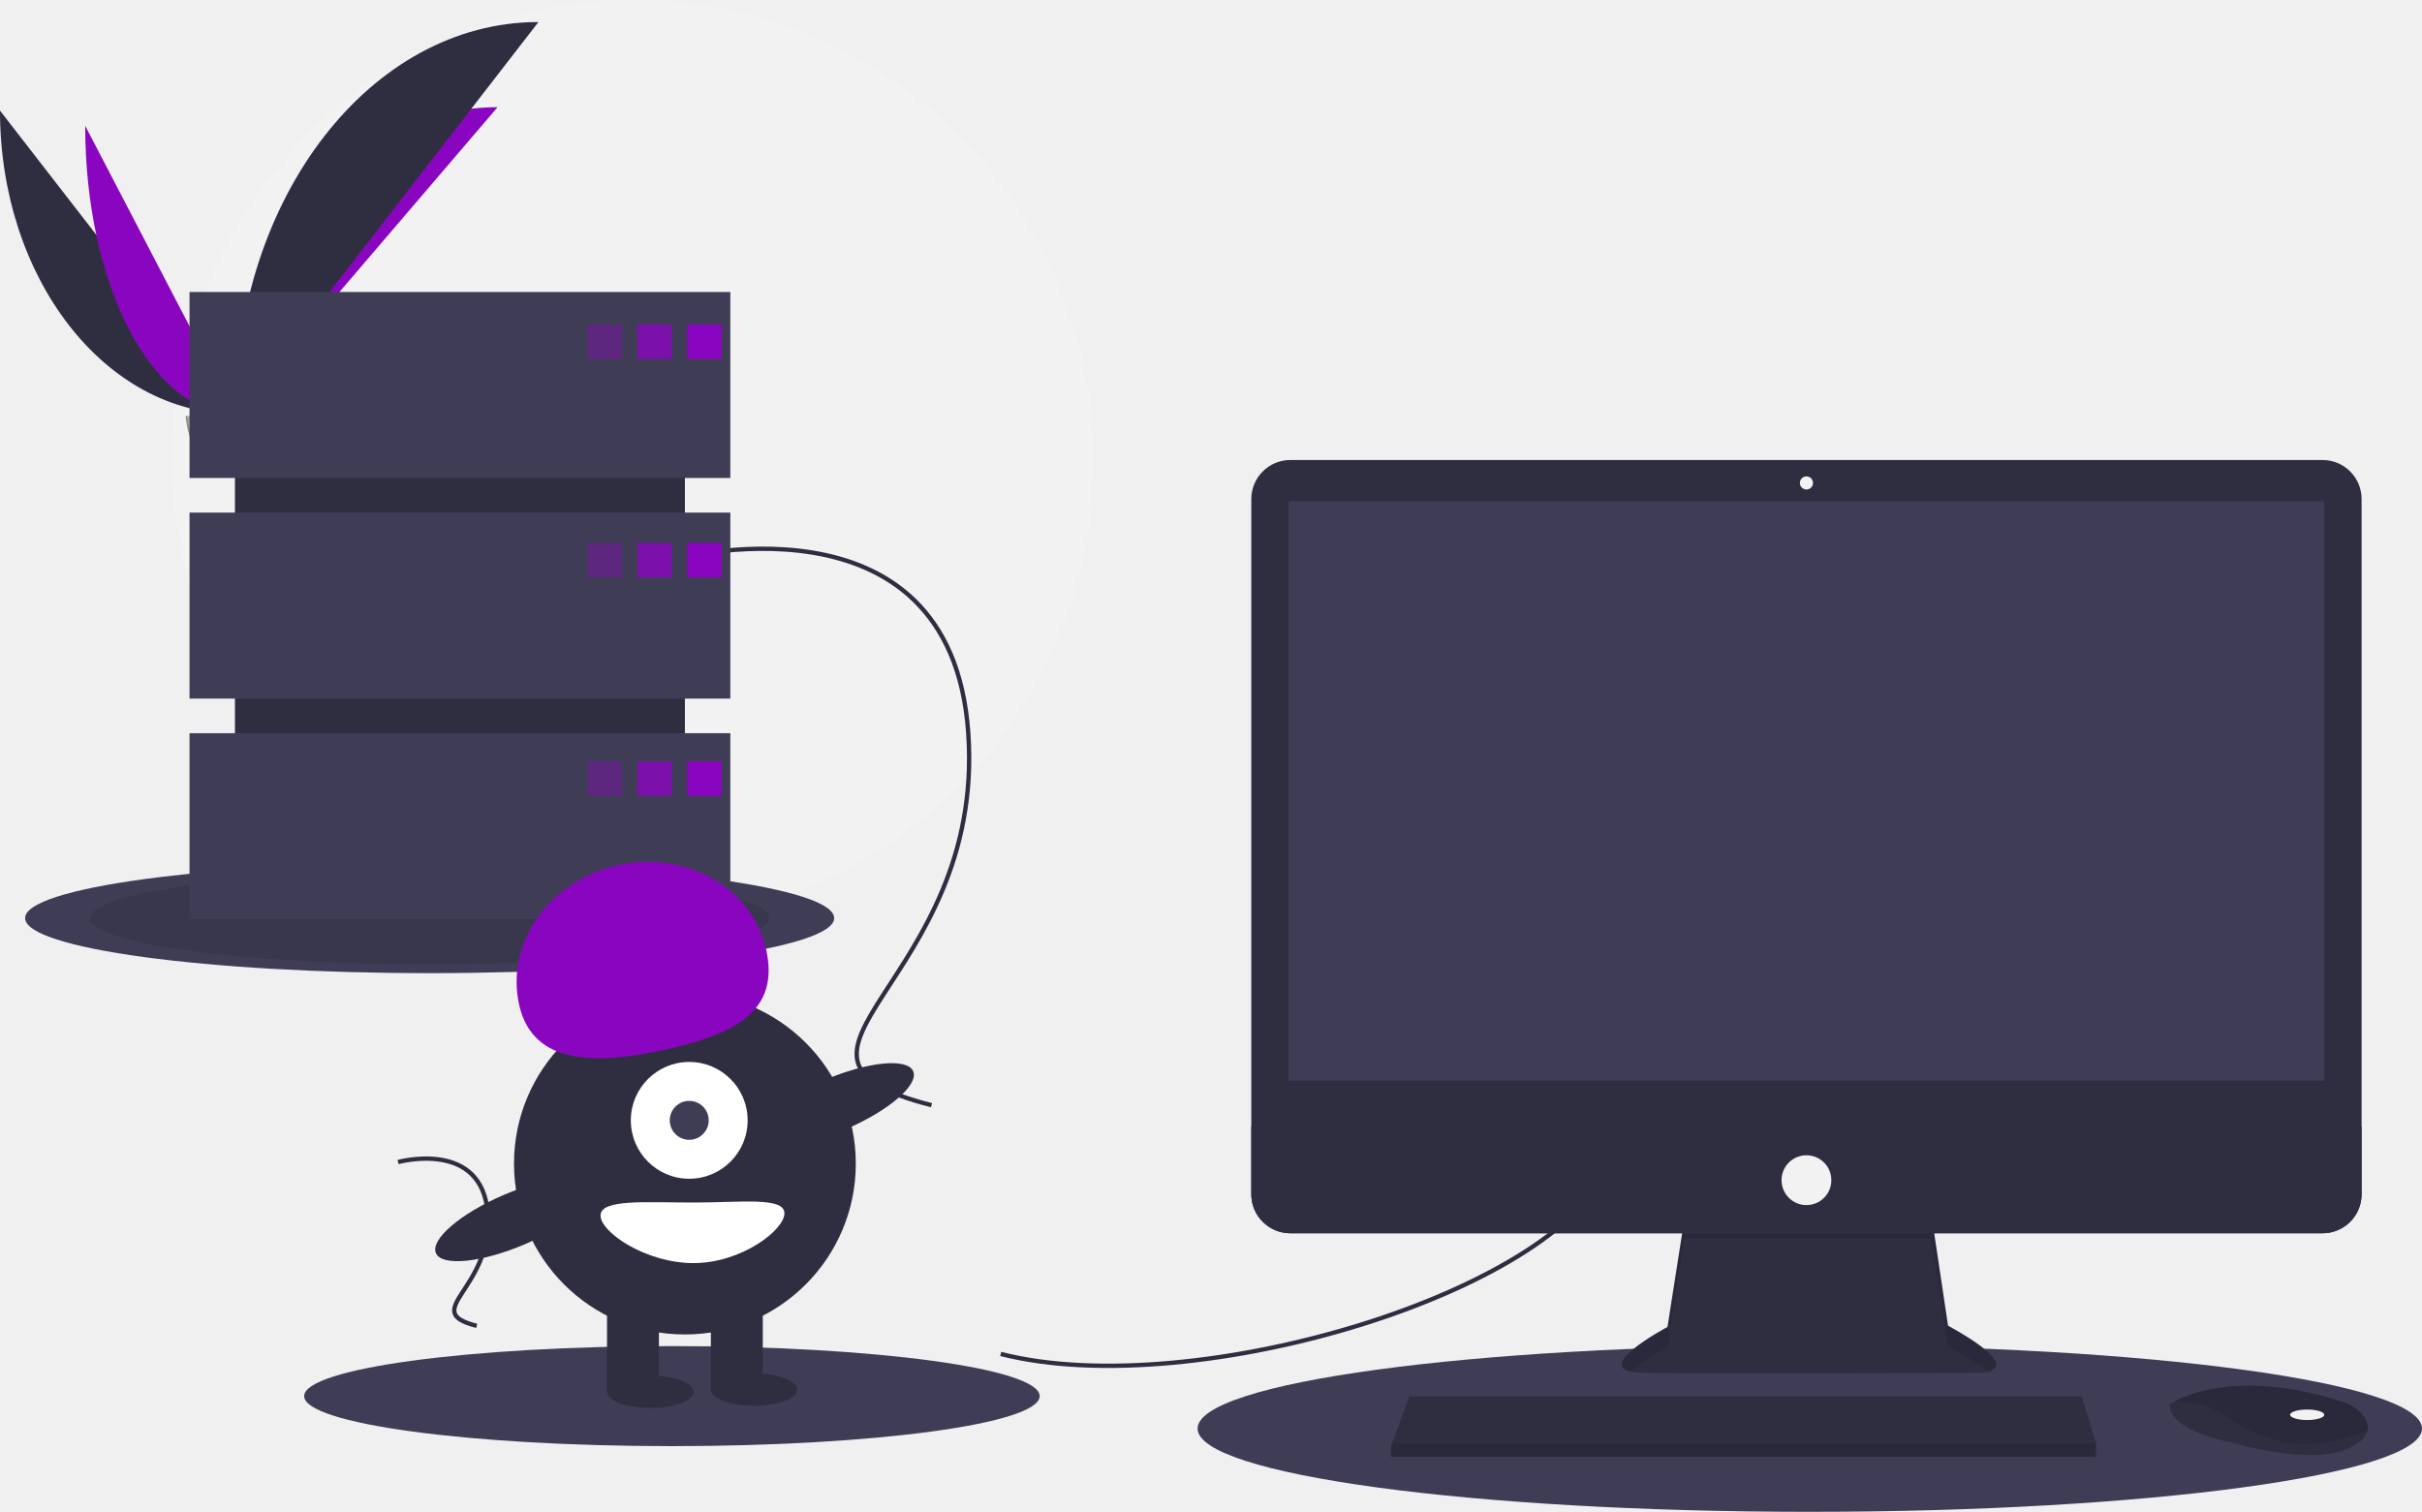
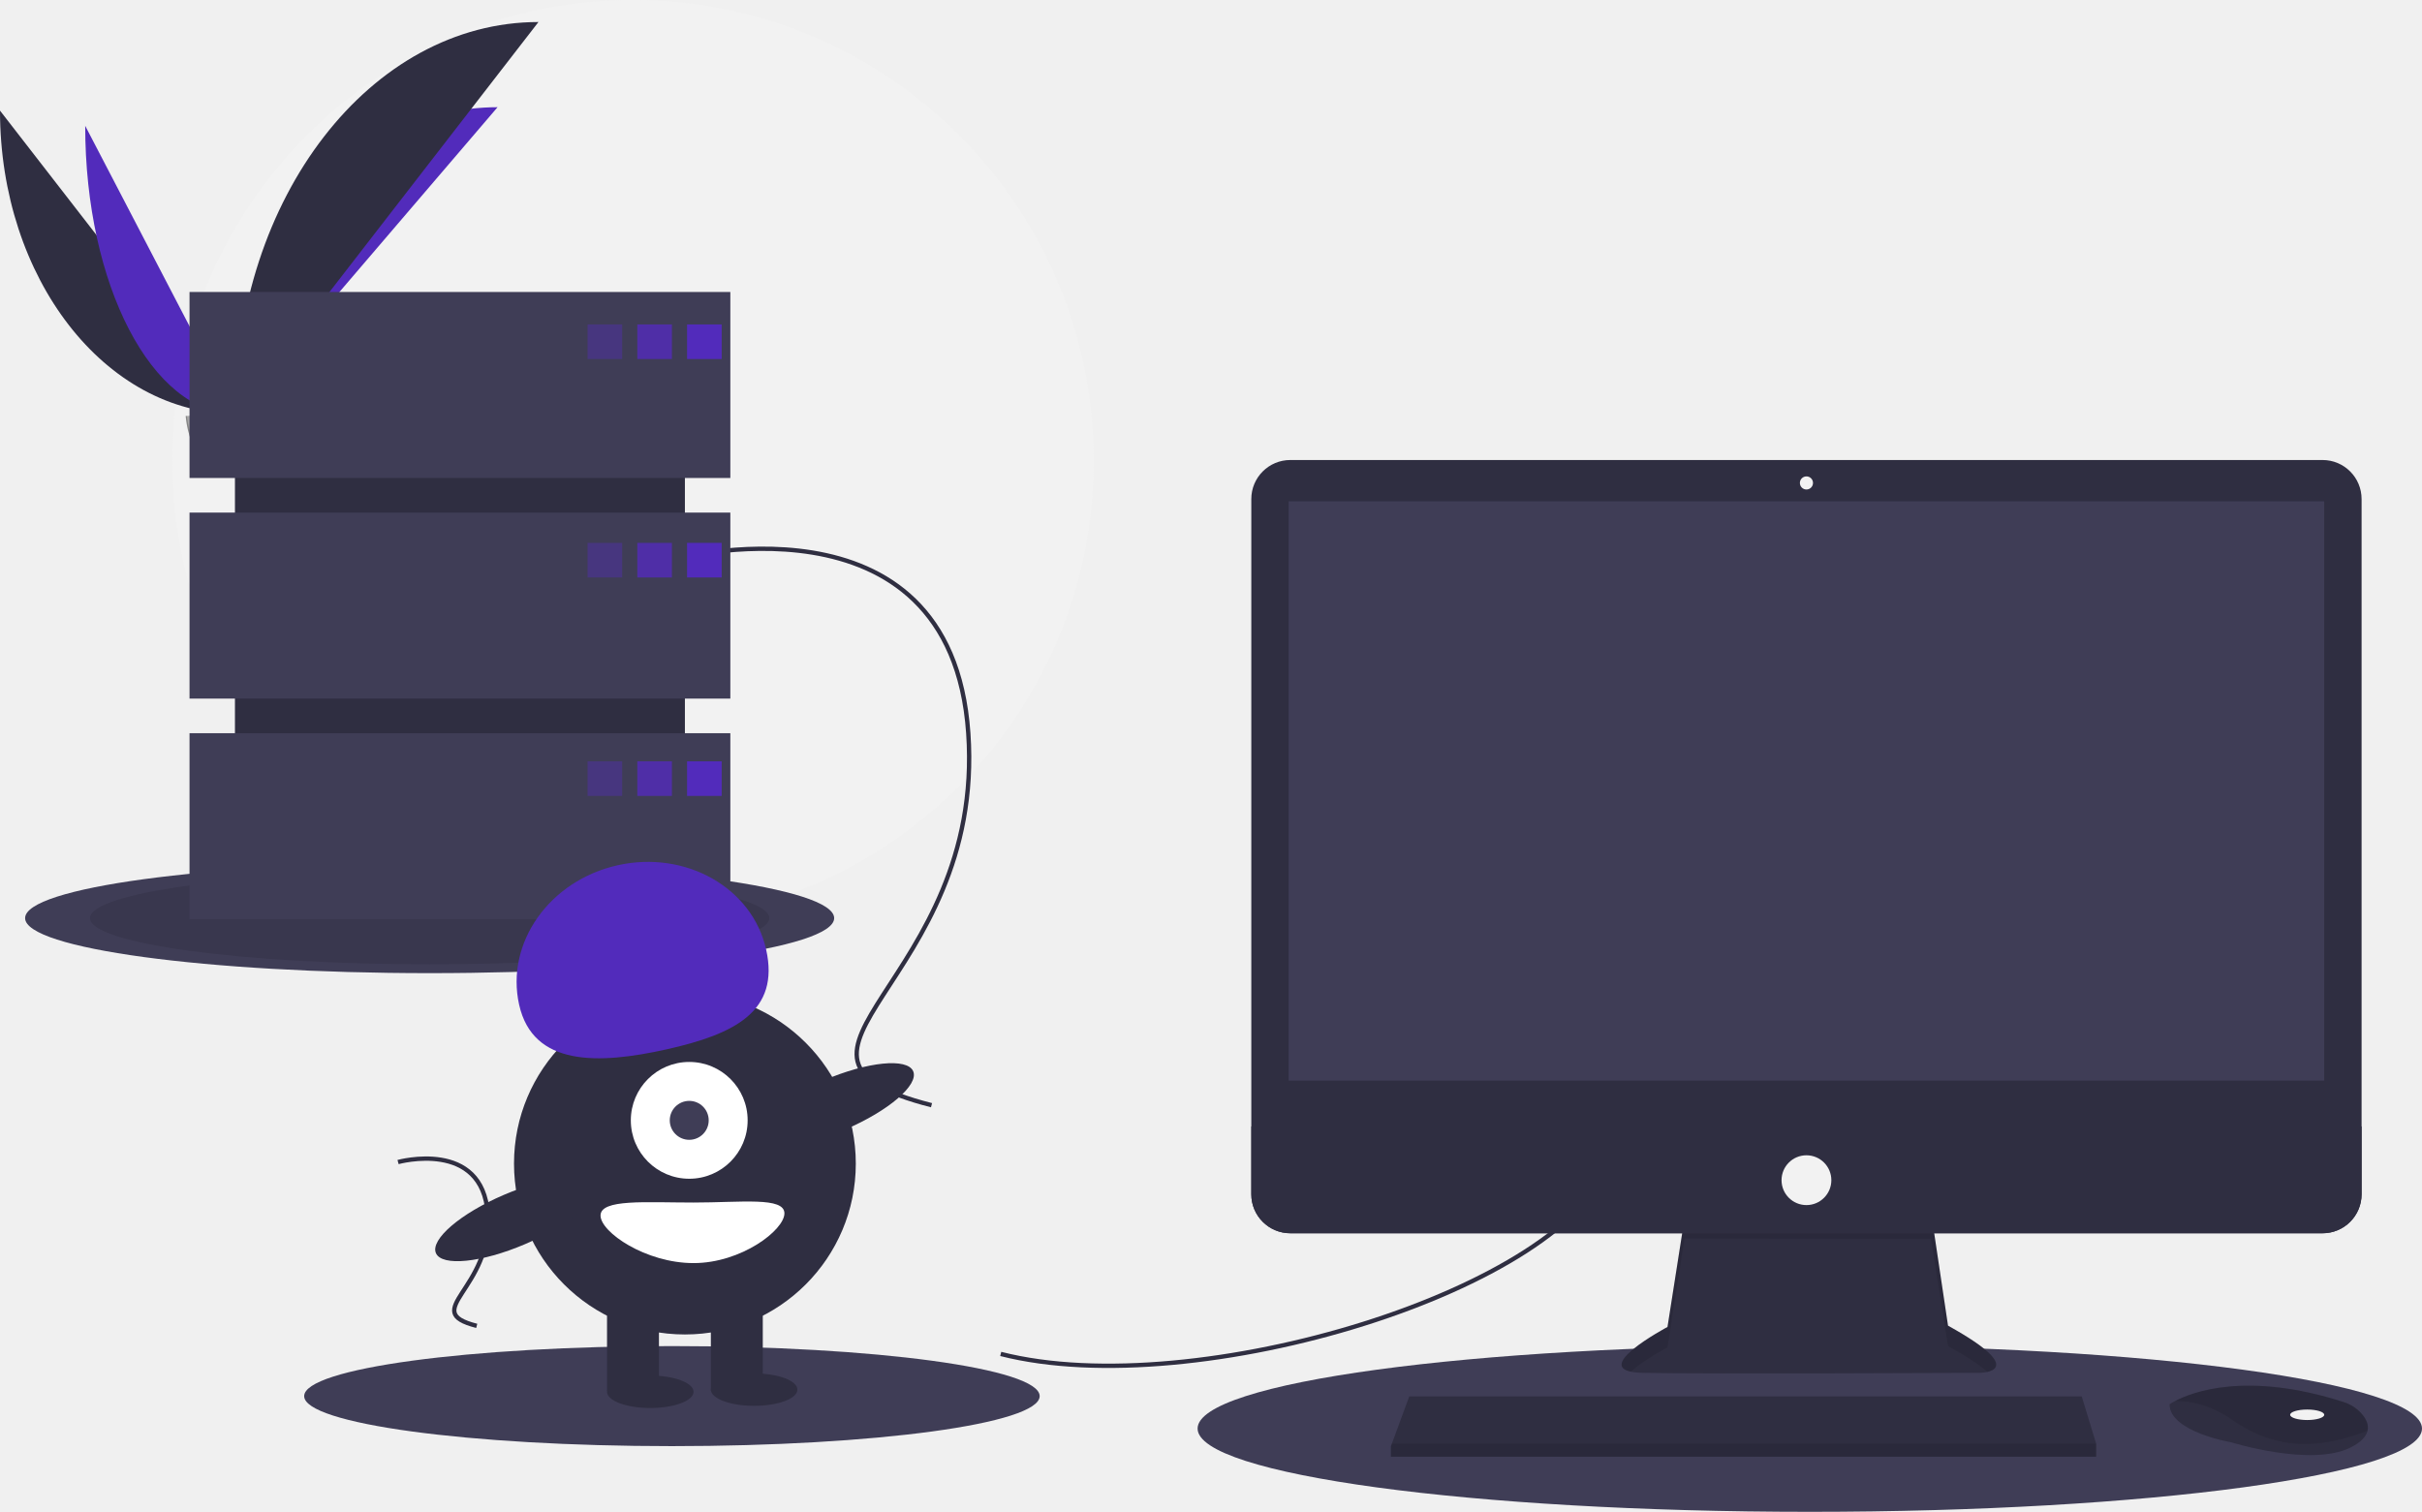
- <svg xmlns="http://www.w3.org/2000/svg" id="aa03ddf9-f8f2-4819-a4ce-be9b0a220741" data-name="Layer 1" width="1119.609" height="699" viewBox="0 0 1119.609 699">
+ <svg xmlns="http://www.w3.org/2000/svg" data-name="Layer 1" width="1119.609" height="699" viewBox="0 0 1119.609 699">
  <circle cx="292.609" cy="213" r="213" fill="#f2f2f2" />
  <path d="M31.391,151.642c0,77.498,48.618,140.208,108.701,140.208" transform="translate(-31.39089 -100.5)" fill="#2f2e41" />
-   <path d="M140.092,291.851c0-78.369,54.255-141.784,121.304-141.784" transform="translate(-31.39089 -100.5)" fill="#8a05bf" />
-   <path d="M70.775,158.668c0,73.615,31.003,133.183,69.316,133.183" transform="translate(-31.39089 -100.5)" fill="#8a05bf" />
+   <path d="M140.092,291.851c0-78.369,54.255-141.784,121.304-141.784" transform="translate(-31.39089 -100.5)" fill="#522bbb" />
+   <path d="M70.775,158.668c0,73.615,31.003,133.183,69.316,133.183" transform="translate(-31.39089 -100.5)" fill="#522bbb" />
  <path d="M140.092,291.851c0-100.138,62.71-181.168,140.208-181.168" transform="translate(-31.39089 -100.5)" fill="#2f2e41" />
  <path d="M117.224,292.839s15.416-.475,20.061-3.783,23.713-7.258,24.866-1.953,23.167,26.388,5.763,26.529-40.439-2.711-45.076-5.535S117.224,292.839,117.224,292.839Z" transform="translate(-31.39089 -100.5)" fill="#a8a8a8" />
  <path d="M168.224,311.785c-17.404.14-40.439-2.711-45.076-5.535-3.531-2.151-4.938-9.869-5.409-13.43-.326.014-.515.02-.515.02s.976,12.433,5.613,15.257,27.672,5.676,45.076,5.535c5.024-.041,6.759-1.828,6.664-4.475C173.879,310.756,171.963,311.755,168.224,311.785Z" transform="translate(-31.39089 -100.5)" opacity="0.2" />
  <ellipse cx="198.609" cy="424.5" rx="187" ry="25.44" fill="#3f3d56" />
  <ellipse cx="198.609" cy="424.5" rx="157" ry="21.359" opacity="0.1" />
  <ellipse cx="836.609" cy="660.5" rx="283" ry="38.5" fill="#3f3d56" />
  <ellipse cx="310.609" cy="645.5" rx="170" ry="23.127" fill="#3f3d56" />
  <path d="M494,726.5c90,23,263-30,282-90" transform="translate(-31.39089 -100.5)" fill="none" stroke="#2f2e41" stroke-miterlimit="10" stroke-width="2" />
  <path d="M341,359.5s130-36,138,80-107,149-17,172" transform="translate(-31.39089 -100.5)" fill="none" stroke="#2f2e41" stroke-miterlimit="10" stroke-width="2" />
  <path d="M215.402,637.783s39.072-10.82,41.477,24.044-32.16,44.783-5.109,51.696" transform="translate(-31.39089 -100.5)" fill="none" stroke="#2f2e41" stroke-miterlimit="10" stroke-width="2" />
  <path d="M810.096,663.74,802.218,714.035s-38.782,20.603-11.513,21.209,155.733,0,155.733,0,24.845,0-14.543-21.815l-7.878-52.719Z" transform="translate(-31.39089 -100.5)" fill="#2f2e41" />
  <path d="M785.219,734.698c6.193-5.51,16.999-11.252,16.999-11.252l7.878-50.295,113.922.107,7.878,49.582c9.185,5.087,14.875,8.987,18.204,11.978,5.059-1.154,10.587-5.444-18.204-21.389l-7.878-52.719-113.922,3.03L802.218,714.035S769.63,731.35,785.219,734.698Z" transform="translate(-31.39089 -100.5)" opacity="0.1" />
  <rect x="578.433" y="212.689" width="513.253" height="357.52" rx="18.046" fill="#2f2e41" />
  <rect x="595.703" y="231.777" width="478.713" height="267.837" fill="#3f3d56" />
  <circle cx="835.059" cy="223.293" r="3.03" fill="#f2f2f2" />
  <path d="M1123.077,621.322V652.663a18.043,18.043,0,0,1-18.046,18.046H627.869A18.043,18.043,0,0,1,609.824,652.663V621.322Z" transform="translate(-31.39089 -100.5)" fill="#2f2e41" />
  <polygon points="968.978 667.466 968.978 673.526 642.968 673.526 642.968 668.678 643.417 667.466 651.452 645.651 962.312 645.651 968.978 667.466" fill="#2f2e41" />
  <path d="M1125.828,762.034c-.594,2.539-2.836,5.217-7.902,7.75-18.179,9.089-55.143-2.424-55.143-2.424s-28.48-4.848-28.48-17.573a22.725,22.725,0,0,1,2.497-1.485c7.643-4.044,32.984-14.021,77.918.422a18.739,18.739,0,0,1,8.541,5.597C1125.079,756.454,1126.507,759.157,1125.828,762.034Z" transform="translate(-31.39089 -100.5)" fill="#2f2e41" />
  <path d="M1125.828,762.034c-22.251,8.526-42.084,9.162-62.439-4.975-10.265-7.126-19.591-8.89-26.59-8.756,7.643-4.044,32.984-14.021,77.918.422a18.739,18.739,0,0,1,8.541,5.597C1125.079,756.454,1126.507,759.157,1125.828,762.034Z" transform="translate(-31.39089 -100.5)" opacity="0.1" />
  <ellipse cx="1066.538" cy="654.135" rx="7.878" ry="2.424" fill="#f2f2f2" />
  <circle cx="835.059" cy="545.667" r="11.513" fill="#f2f2f2" />
  <polygon points="968.978 667.466 968.978 673.526 642.968 673.526 642.968 668.678 643.417 667.466 968.978 667.466" opacity="0.1" />
  <rect x="108.609" y="159" width="208" height="242" fill="#2f2e41" />
  <rect x="87.609" y="135" width="250" height="86" fill="#3f3d56" />
  <rect x="87.609" y="237" width="250" height="86" fill="#3f3d56" />
  <rect x="87.609" y="339" width="250" height="86" fill="#3f3d56" />
-   <rect x="271.609" y="150" width="16" height="16" fill="#8a05bf" opacity="0.4" />
-   <rect x="294.609" y="150" width="16" height="16" fill="#8a05bf" opacity="0.8" />
-   <rect x="317.609" y="150" width="16" height="16" fill="#8a05bf" />
-   <rect x="271.609" y="251" width="16" height="16" fill="#8a05bf" opacity="0.4" />
-   <rect x="294.609" y="251" width="16" height="16" fill="#8a05bf" opacity="0.8" />
-   <rect x="317.609" y="251" width="16" height="16" fill="#8a05bf" />
-   <rect x="271.609" y="352" width="16" height="16" fill="#8a05bf" opacity="0.4" />
-   <rect x="294.609" y="352" width="16" height="16" fill="#8a05bf" opacity="0.8" />
-   <rect x="317.609" y="352" width="16" height="16" fill="#8a05bf" />
+   <rect x="271.609" y="150" width="16" height="16" fill="#522bbb" opacity="0.4" />
+   <rect x="294.609" y="150" width="16" height="16" fill="#522bbb" opacity="0.8" />
+   <rect x="317.609" y="150" width="16" height="16" fill="#522bbb" />
+   <rect x="271.609" y="251" width="16" height="16" fill="#522bbb" opacity="0.4" />
+   <rect x="294.609" y="251" width="16" height="16" fill="#522bbb" opacity="0.8" />
+   <rect x="317.609" y="251" width="16" height="16" fill="#522bbb" />
+   <rect x="271.609" y="352" width="16" height="16" fill="#522bbb" opacity="0.4" />
+   <rect x="294.609" y="352" width="16" height="16" fill="#522bbb" opacity="0.8" />
+   <rect x="317.609" y="352" width="16" height="16" fill="#522bbb" />
  <circle cx="316.609" cy="538" r="79" fill="#2f2e41" />
  <rect x="280.609" y="600" width="24" height="43" fill="#2f2e41" />
  <rect x="328.609" y="600" width="24" height="43" fill="#2f2e41" />
  <ellipse cx="300.609" cy="643.5" rx="20" ry="7.5" fill="#2f2e41" />
  <ellipse cx="348.609" cy="642.5" rx="20" ry="7.5" fill="#2f2e41" />
  <circle cx="318.609" cy="518" r="27" fill="#fff" />
  <circle cx="318.609" cy="518" r="9" fill="#3f3d56" />
-   <path d="M271.367,565.032c-6.379-28.568,14.012-57.434,45.544-64.475s62.265,10.41,68.644,38.978-14.519,39.104-46.051,46.145S277.746,593.6,271.367,565.032Z" transform="translate(-31.39089 -100.5)" fill="#8a05bf" />
+   <path d="M271.367,565.032c-6.379-28.568,14.012-57.434,45.544-64.475s62.265,10.41,68.644,38.978-14.519,39.104-46.051,46.145S277.746,593.6,271.367,565.032Z" transform="translate(-31.39089 -100.5)" fill="#522bbb" />
  <ellipse cx="417.215" cy="611.344" rx="39.5" ry="12.4" transform="translate(-238.2867 112.9804) rotate(-23.17116)" fill="#2f2e41" />
  <ellipse cx="269.215" cy="664.344" rx="39.5" ry="12.4" transform="translate(-271.0797 59.02084) rotate(-23.17116)" fill="#2f2e41" />
  <path d="M394,661.5c0,7.732-19.909,23-42,23s-43-14.268-43-22,20.909-6,43-6S394,653.768,394,661.5Z" transform="translate(-31.39089 -100.5)" fill="#fff" />
</svg>
